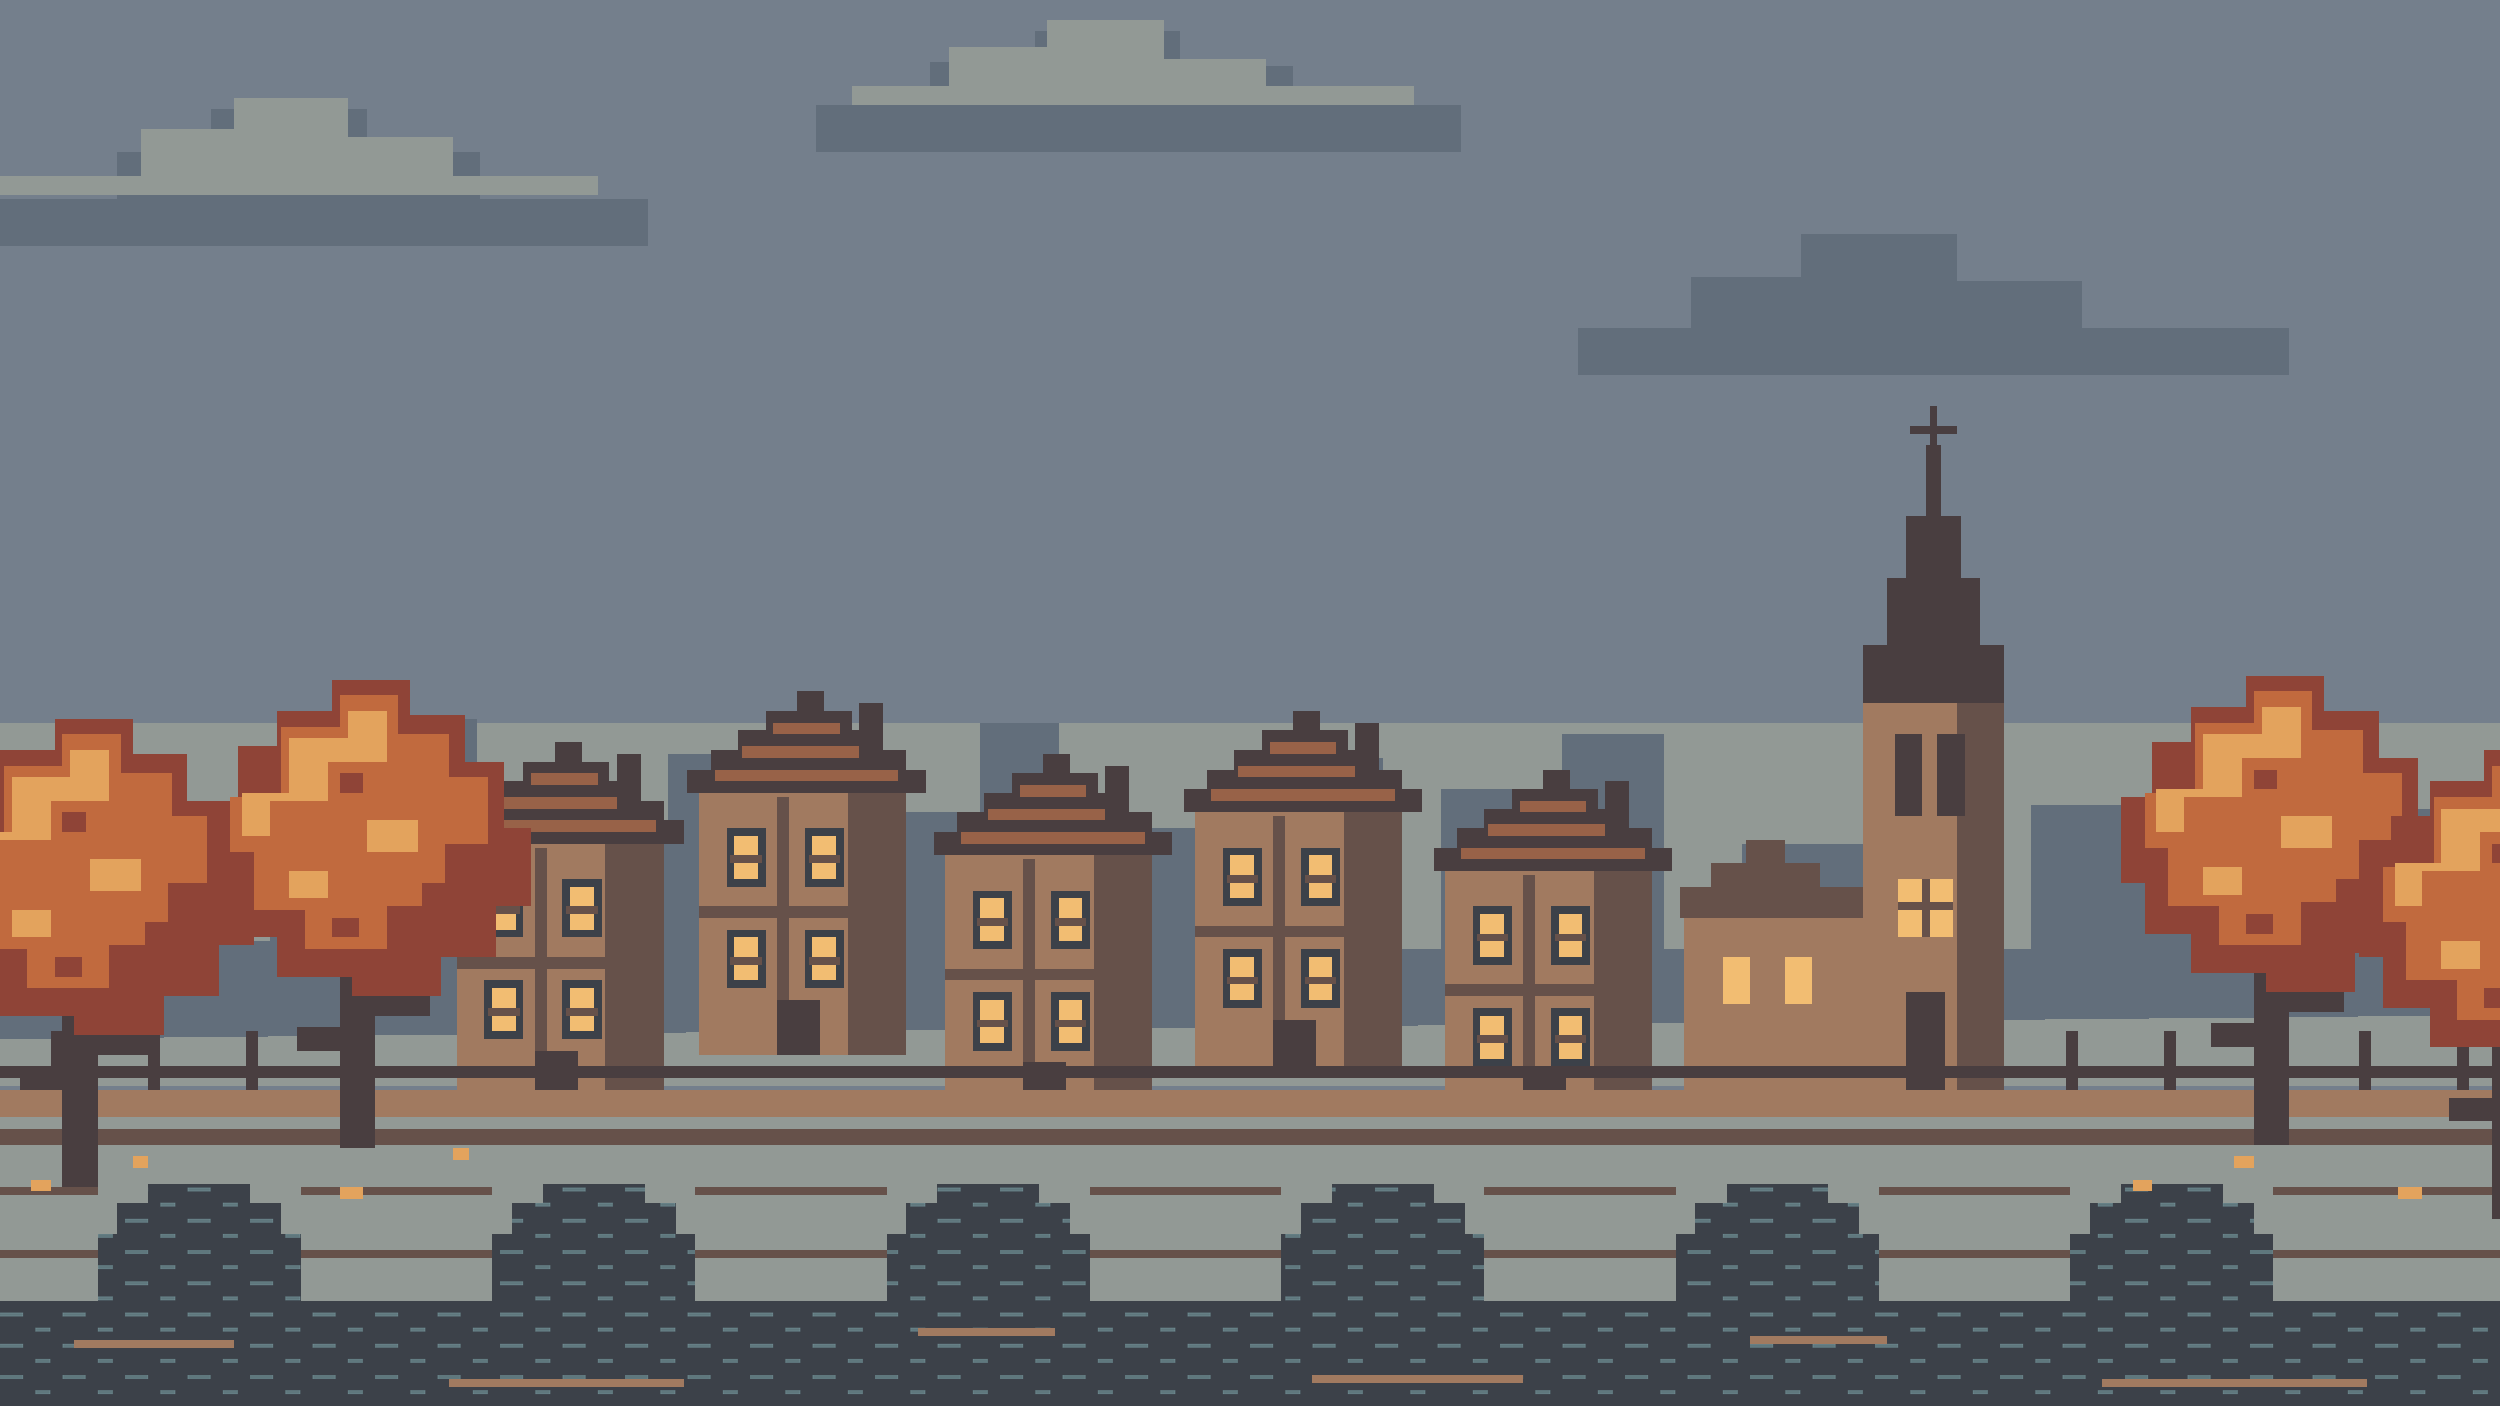
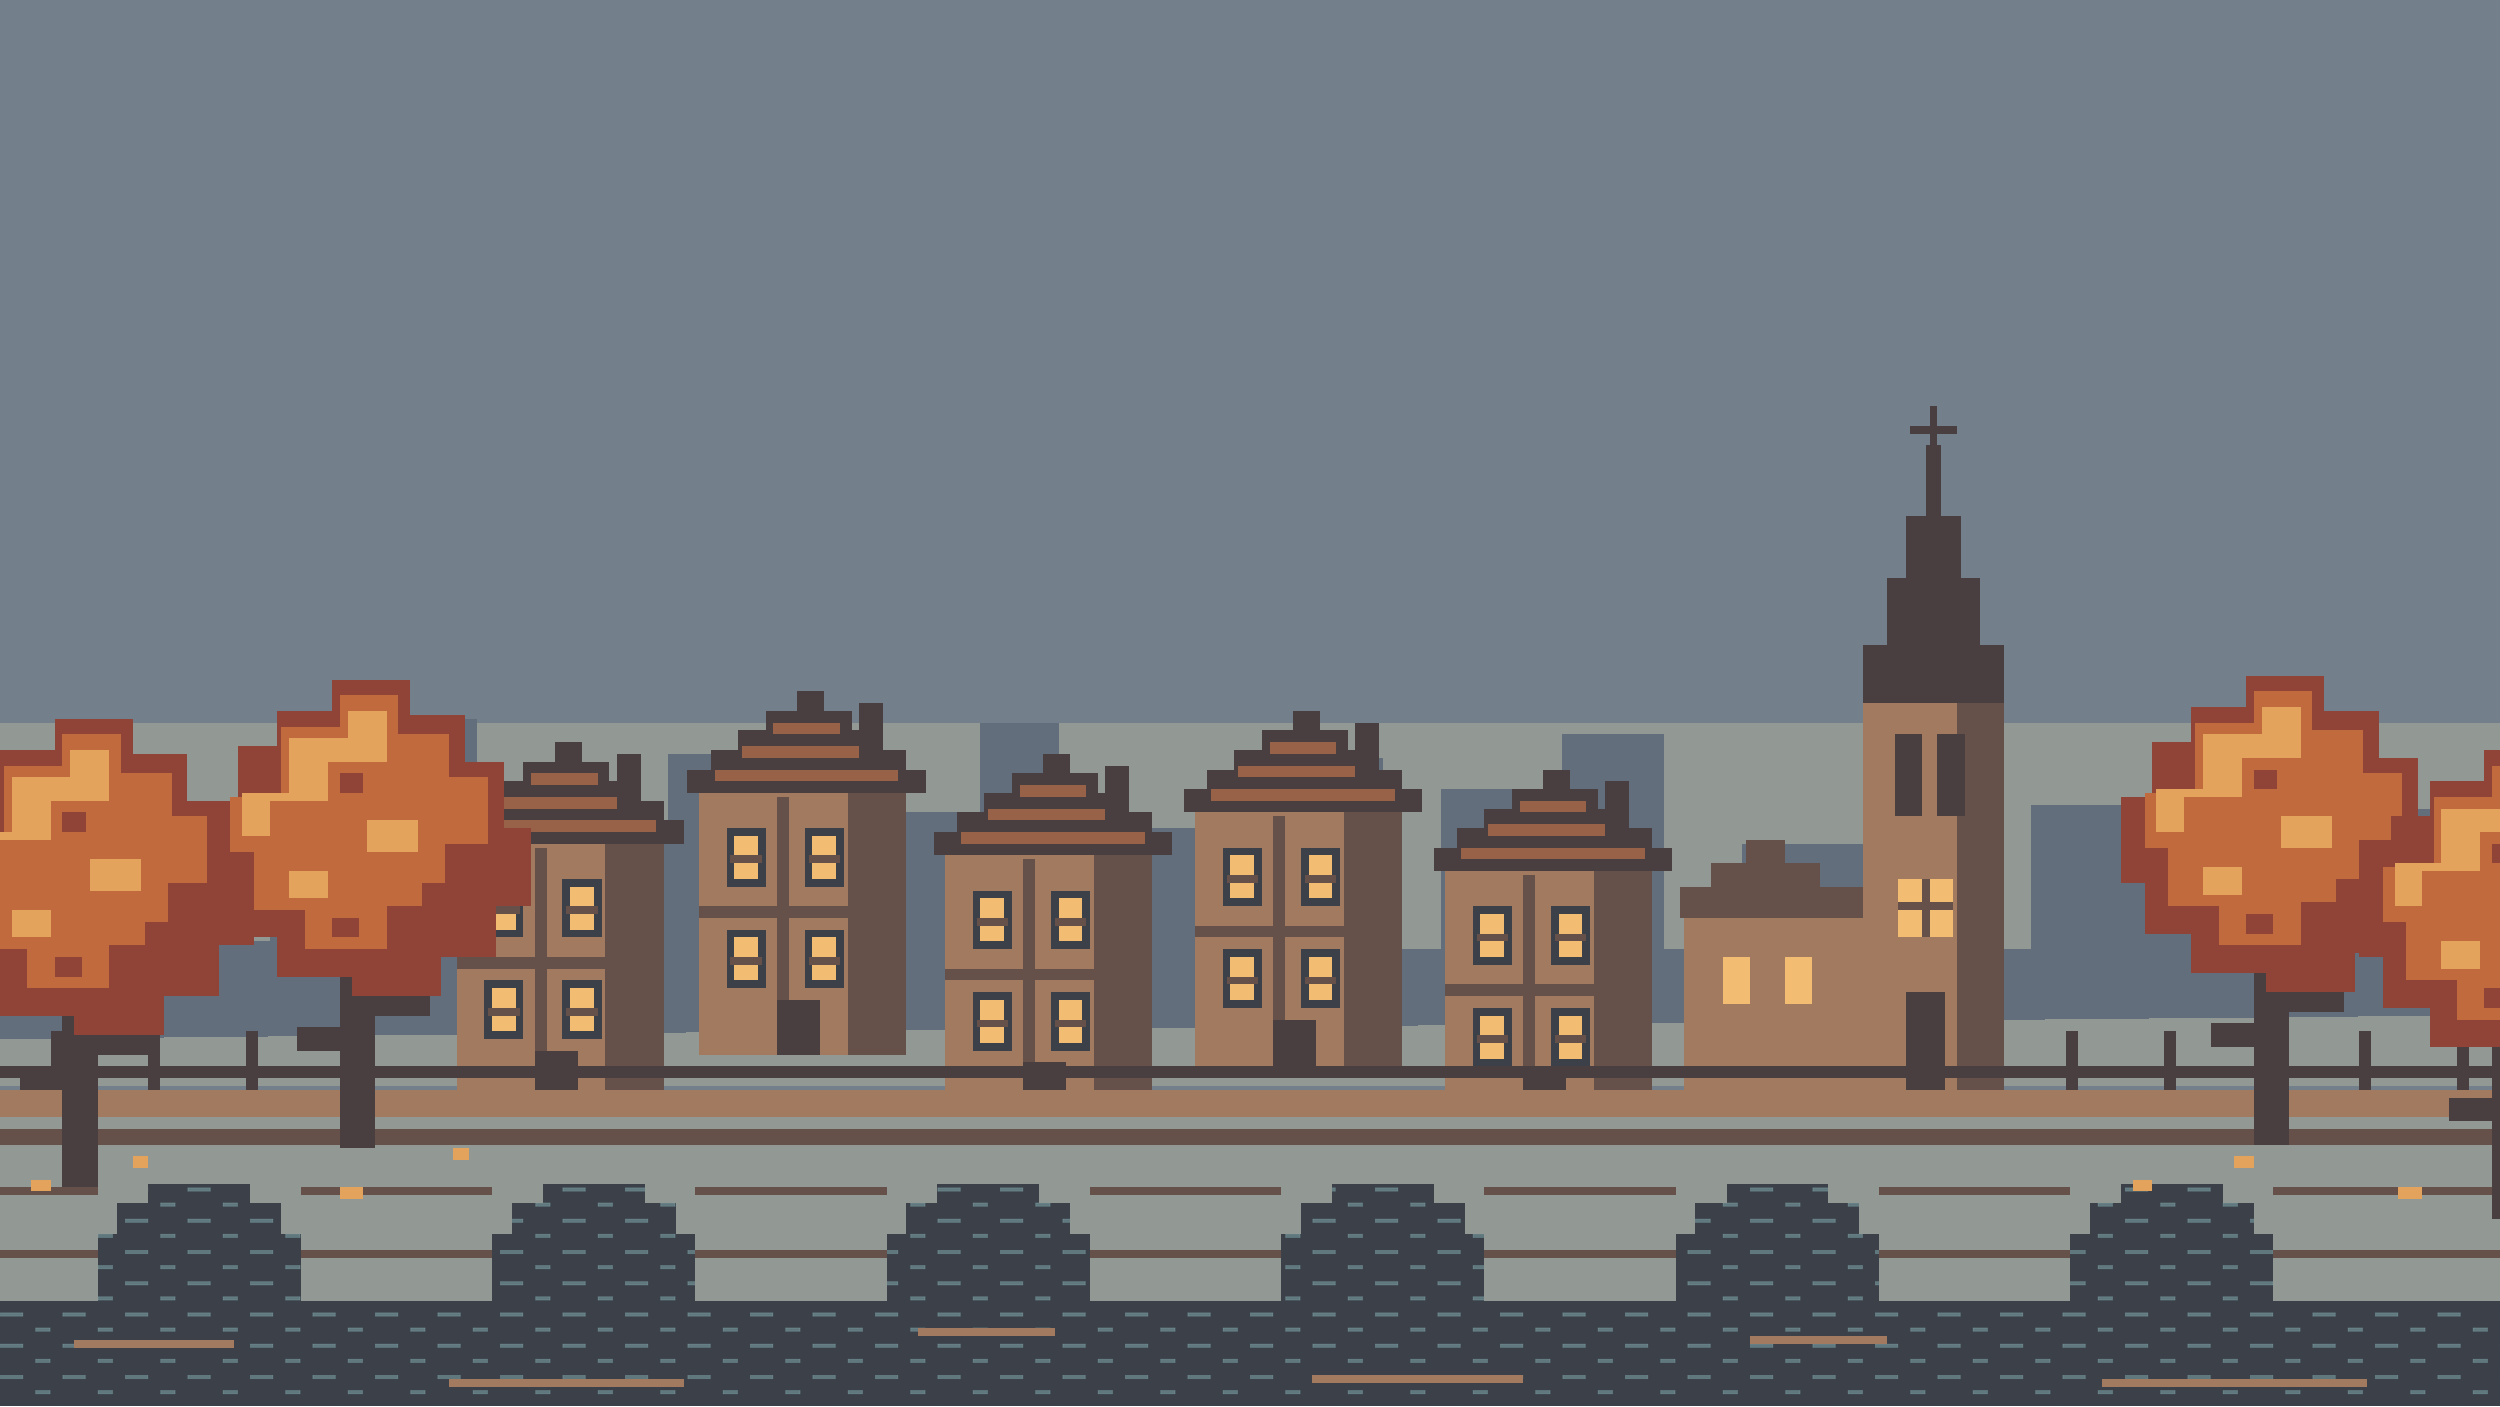
<svg xmlns="http://www.w3.org/2000/svg" width="640" height="360" viewBox="0 0 640 360" shape-rendering="crispEdges" aria-hidden="true">
  <defs>
    <g id="house">
      <path fill="#66514a" d="M3 26h53v69H3z" />
      <path fill="#a17a60" d="M3 26h38v69H3z" />
      <path fill="#493e40" d="M0 26v-4h6v-5h7v-5h7V7h8V2h7v5h7v5h7v5h7v5h5v6H0z" />
      <path fill="#986248" d="M7 22h47v3H7zm7-6h32v3H14zm8-6h17v3H22z" />
      <path fill="#3c4149" d="M10 37h10v15H10zm20 0h10v15H30zm-20 26h10v15H10zm20 0h10v15H30z" />
      <path fill="#f2bd72" d="M12 39h6v11h-6zm20 0h6v11h-6zm-20 26h6v11h-6zm20 0h6v11h-6z" />
      <path fill="#66514a" d="M3 57h53v3H3zm20-28h3v64h-3zM11 44h8v2h-8zm20 0h8v2h-8zm-20 26h8v2h-8zm20 0h8v2h-8z" />
      <path fill="#493e40" d="M23 81h11v14H23zM44 5h6v14h-6z" />
    </g>
    <g id="tree">
      <path fill="#493e40" d="M36 57h7v63h-9V95H23v-6h11V74H24v-6h12zm7 24h8V69h6v17H43z" />
      <path fill="#8f4437" d="M18 8h14V0h20v9h14v12h10v17h7v20h-9v13H60v10H37v-5H18V66H6V53H0V31h8V17h10z" />
      <path fill="#c16a3e" d="M19 12h15V4h15v10h13v11h10v17H61v16H46v11H25V59H12V44H6V30h13z" />
      <path fill="#e3a35d" d="M21 15h15V8h10v13H31v10H16v9H9V29h12zm20 21h13v8H41zM21 49h10v7H21z" />
      <path fill="#8f4437" d="M34 24h6v5h-6zm21 28h9v6h-9zm-23 9h7v5h-7z" />
    </g>
    <pattern id="river" width="16" height="8" patternUnits="userSpaceOnUse">
      <path fill="#5f777d" d="M0 0h6v1H0zm9 4h4v1H9z" />
    </pattern>
  </defs>
  <path fill="#747f8c" d="M0 0h640v360H0z" />
  <path fill="#929995" d="M0 185h640v93H0z" />
-   <path fill="#626e7b" d="M0 51h30V39h24V28h40v11h29v12h43v12H0zm209-24h29V16h27V8h37v9h29v10h43v12H209zm195 57h29V71h28V60h40v12h32v12h53v12H404z" />
-   <path fill="#929995" d="M0 45h36V33h24v-8h29v10h27v10h37v5H0zm218-23h25V12h25V5h30v10h26v7h38v5H218z" />
  <path fill="#626e7b" d="M0 266v-42h25v-15h30v32h14v-43h29v-14h24v57h18v-26h31v-22h27v49h18v-34h35v-23h20v57h19v-30h36v-18h28v49h15v-41h31v-14h26v55h20v-27h31v-19h25v46h18v-37h36v-15h24v52h17v-36h30v53z" />
  <use href="#house" x="114" y="188" />
  <use href="#house" x="176" y="175" />
  <use href="#house" x="239" y="191" />
  <use href="#house" x="303" y="180" />
  <use href="#house" x="367" y="195" />
  <path fill="#493e40" d="M477 224v-59h6v-17h5v-16h5v-18h4v18h5v16h5v17h6v59z" />
  <path fill="#a17a60" d="M477 180h36v103h-36zM431 235h46v48h-46z" />
  <path fill="#66514a" d="M501 180h12v103h-12zM430 232v-5h8v-6h9v-6h10v6h9v6h11v8h-47z" />
  <path fill="#493e40" d="M485 188h7v21h-7zm11 0h7v21h-7zm-8 66h10v29h-10zM494 104h2v16h-2zm-5 5h12v2h-12z" />
  <path fill="#f2bd72" d="M486 225h14v15h-14zm-45 20h7v12h-7zm16 0h7v12h-7z" />
  <path fill="#66514a" d="M492 225h2v15h-2zm-6 6h14v2h-14z" />
  <path fill="#3c4149" d="M0 282h640v78H0z" />
  <path fill="url(#river)" d="M0 287h640v73H0z" />
  <path fill="#a17a60" d="M19 343h41v2H19zm96 10h60v2h-60zm120-13h35v2h-35zm101 12h54v2h-54zm112-10h35v2h-35zm90 11h68v2h-68z" />
  <path fill="#929995" fill-rule="evenodd" d="M0 286h640v47H0zM25 333v-17h5v-8h8v-5h26v5h8v8h5v17zM126 333v-17h5v-8h8v-5h26v5h8v8h5v17zM227 333v-17h5v-8h8v-5h26v5h8v8h5v17zM328 333v-17h5v-8h8v-5h26v5h8v8h5v17zM429 333v-17h5v-8h8v-5h26v5h8v8h5v17zM530 333v-17h5v-8h8v-5h26v5h8v8h5v17z" />
  <path fill="#66514a" d="M0 289h640v4H0zm0 15h25v2H0zm77 0h49v2H77zm101 0h49v2h-49zm101 0h49v2h-49zm101 0h49v2h-49zm101 0h49v2h-49zm101 0h58v2h-58zM0 320h25v2H0zm77 0h49v2H77zm101 0h49v2h-49zm101 0h49v2h-49zm101 0h49v2h-49zm101 0h49v2h-49zm101 0h58v2h-58z" />
  <path fill="#a17a60" d="M0 279h640v7H0z" />
  <path fill="#493e40" d="M0 273h640v3H0zm13-9h3v15h-3zm25 0h3v15h-3zm25 0h3v15h-3zm25 0h3v15h-3zm441 0h3v15h-3zm25 0h3v15h-3zm25 0h3v15h-3zm25 0h3v15h-3zm25 0h3v15h-3z" />
  <use href="#tree" x="-18" y="184" />
  <use href="#tree" x="53" y="174" />
  <use href="#tree" x="543" y="173" />
  <use href="#tree" x="604" y="192" />
  <path fill="#e3a35d" d="M8 302h5v3H8zm26-6h4v3h-4zm53 8h6v3h-6zm29-10h4v3h-4zm430 8h5v3h-5zm26-6h5v3h-5zm42 8h6v3h-6z" />
</svg>
